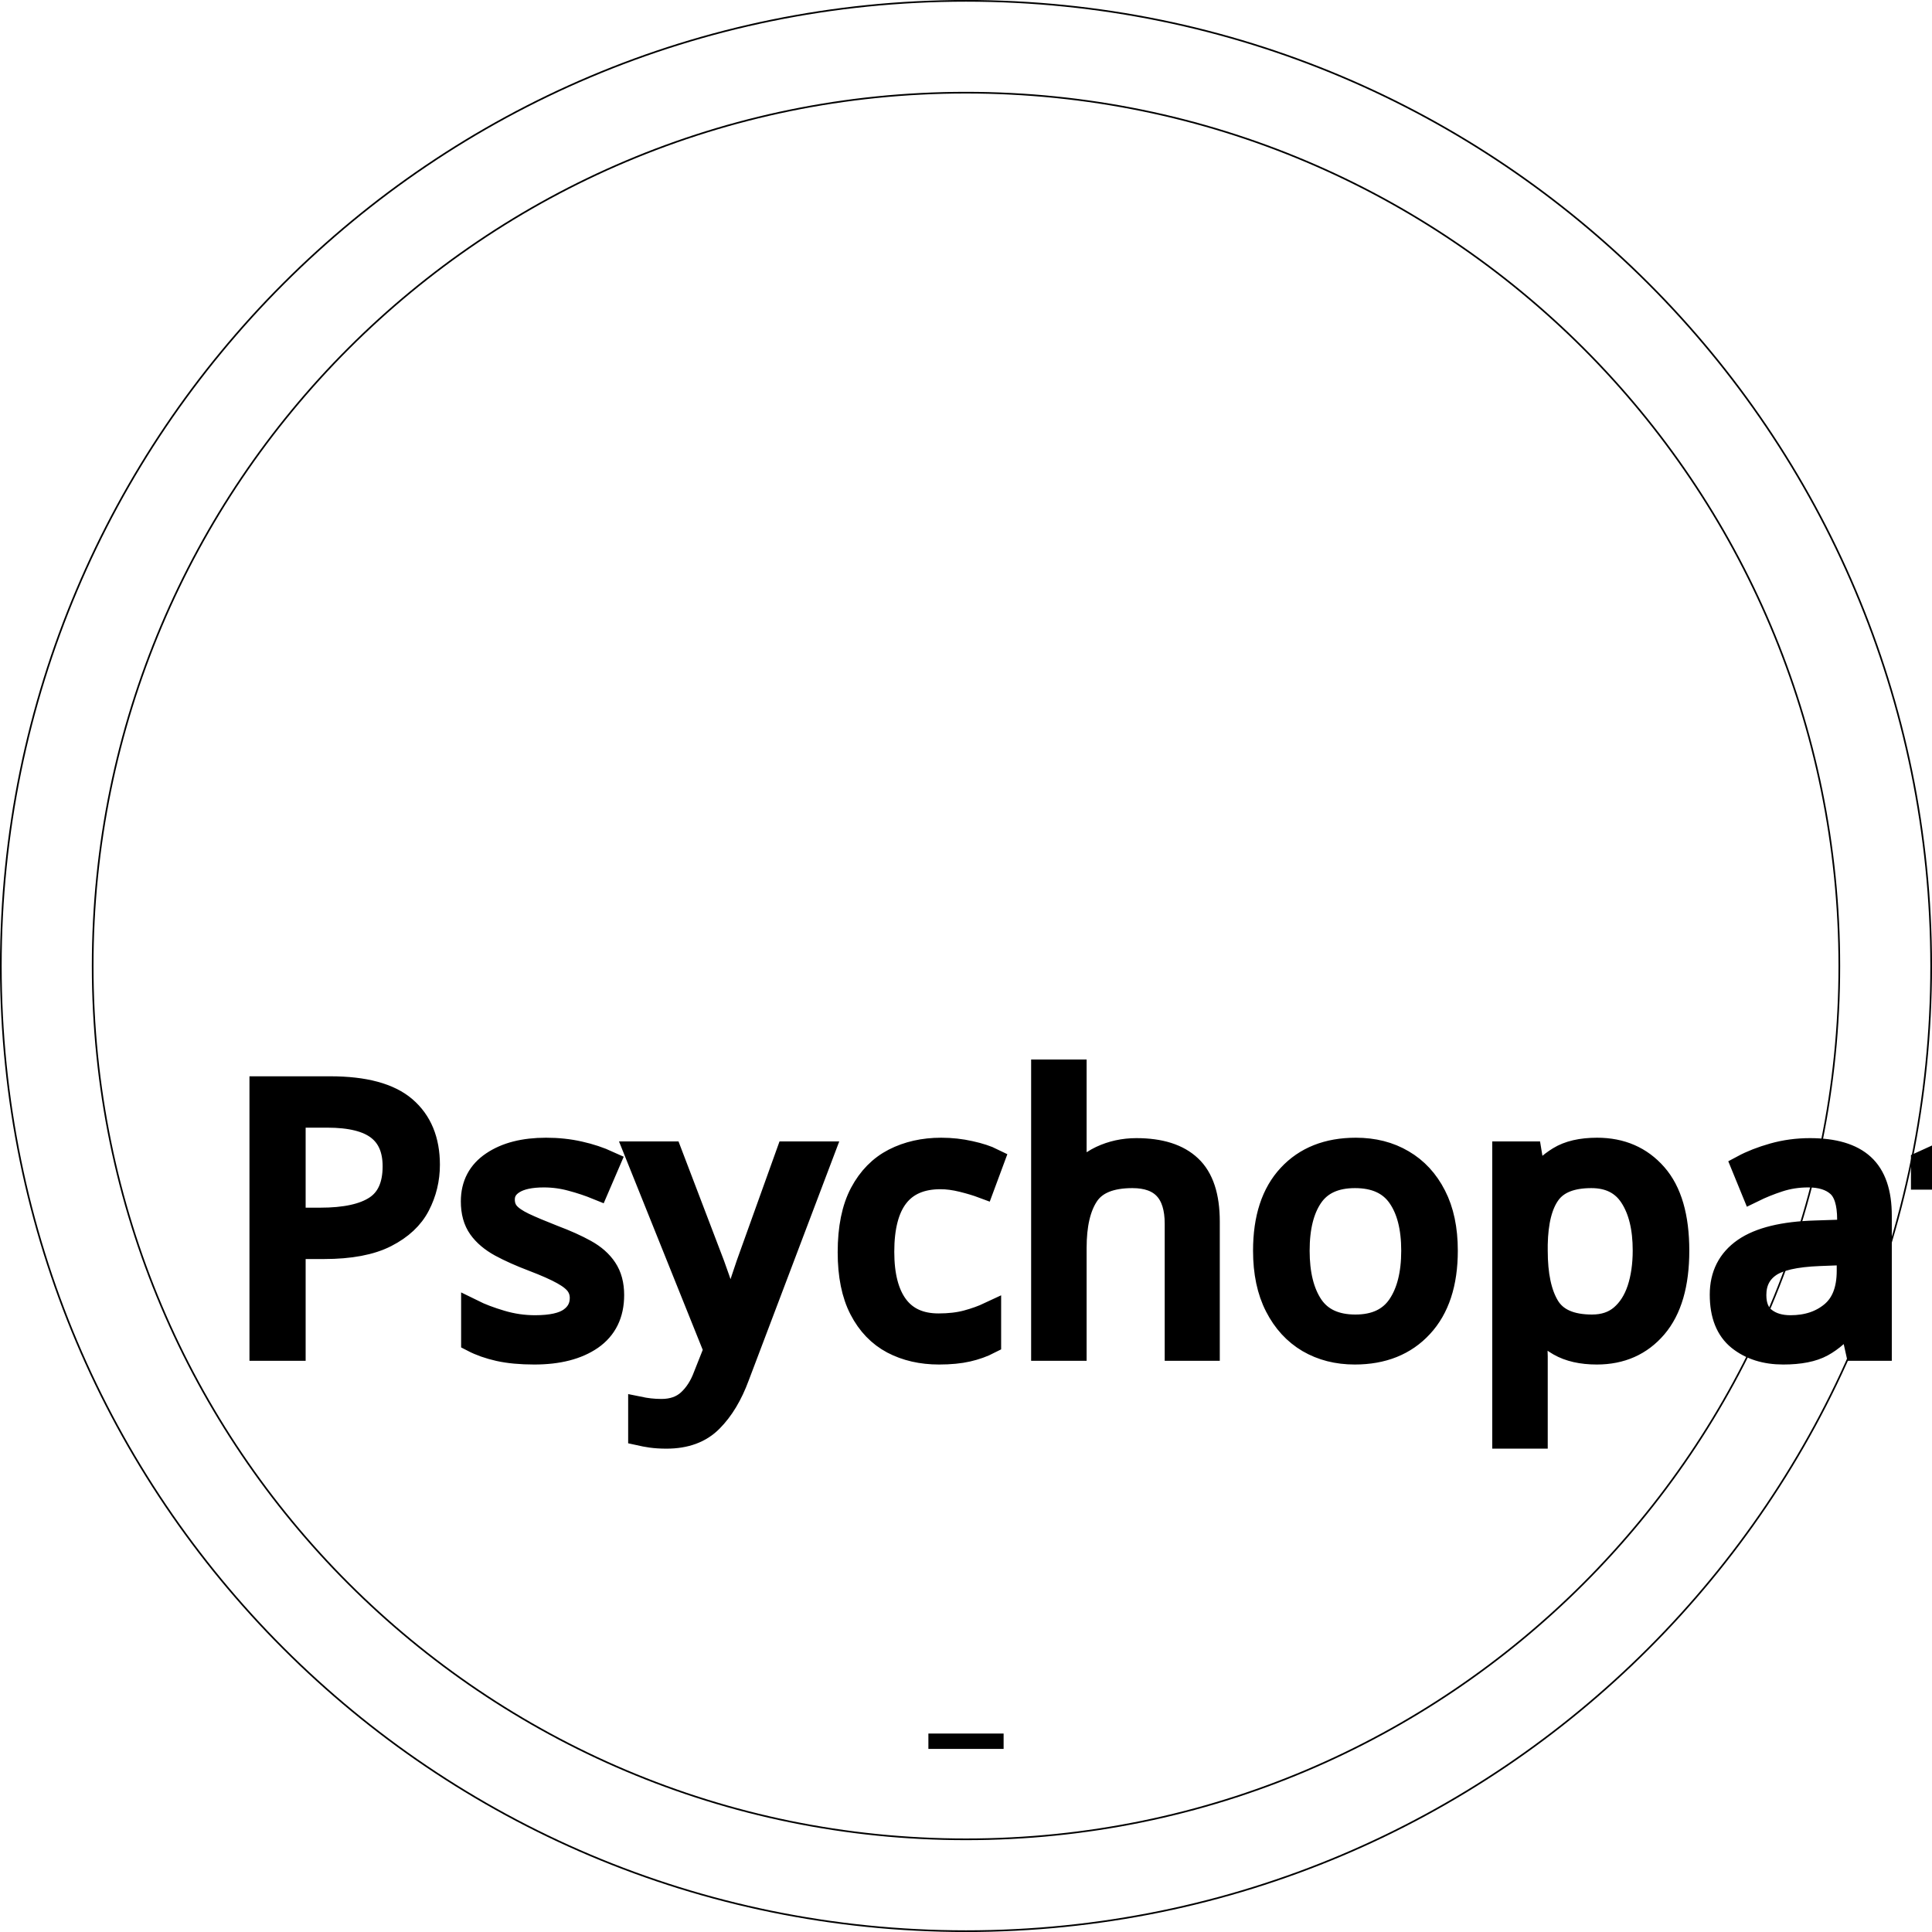
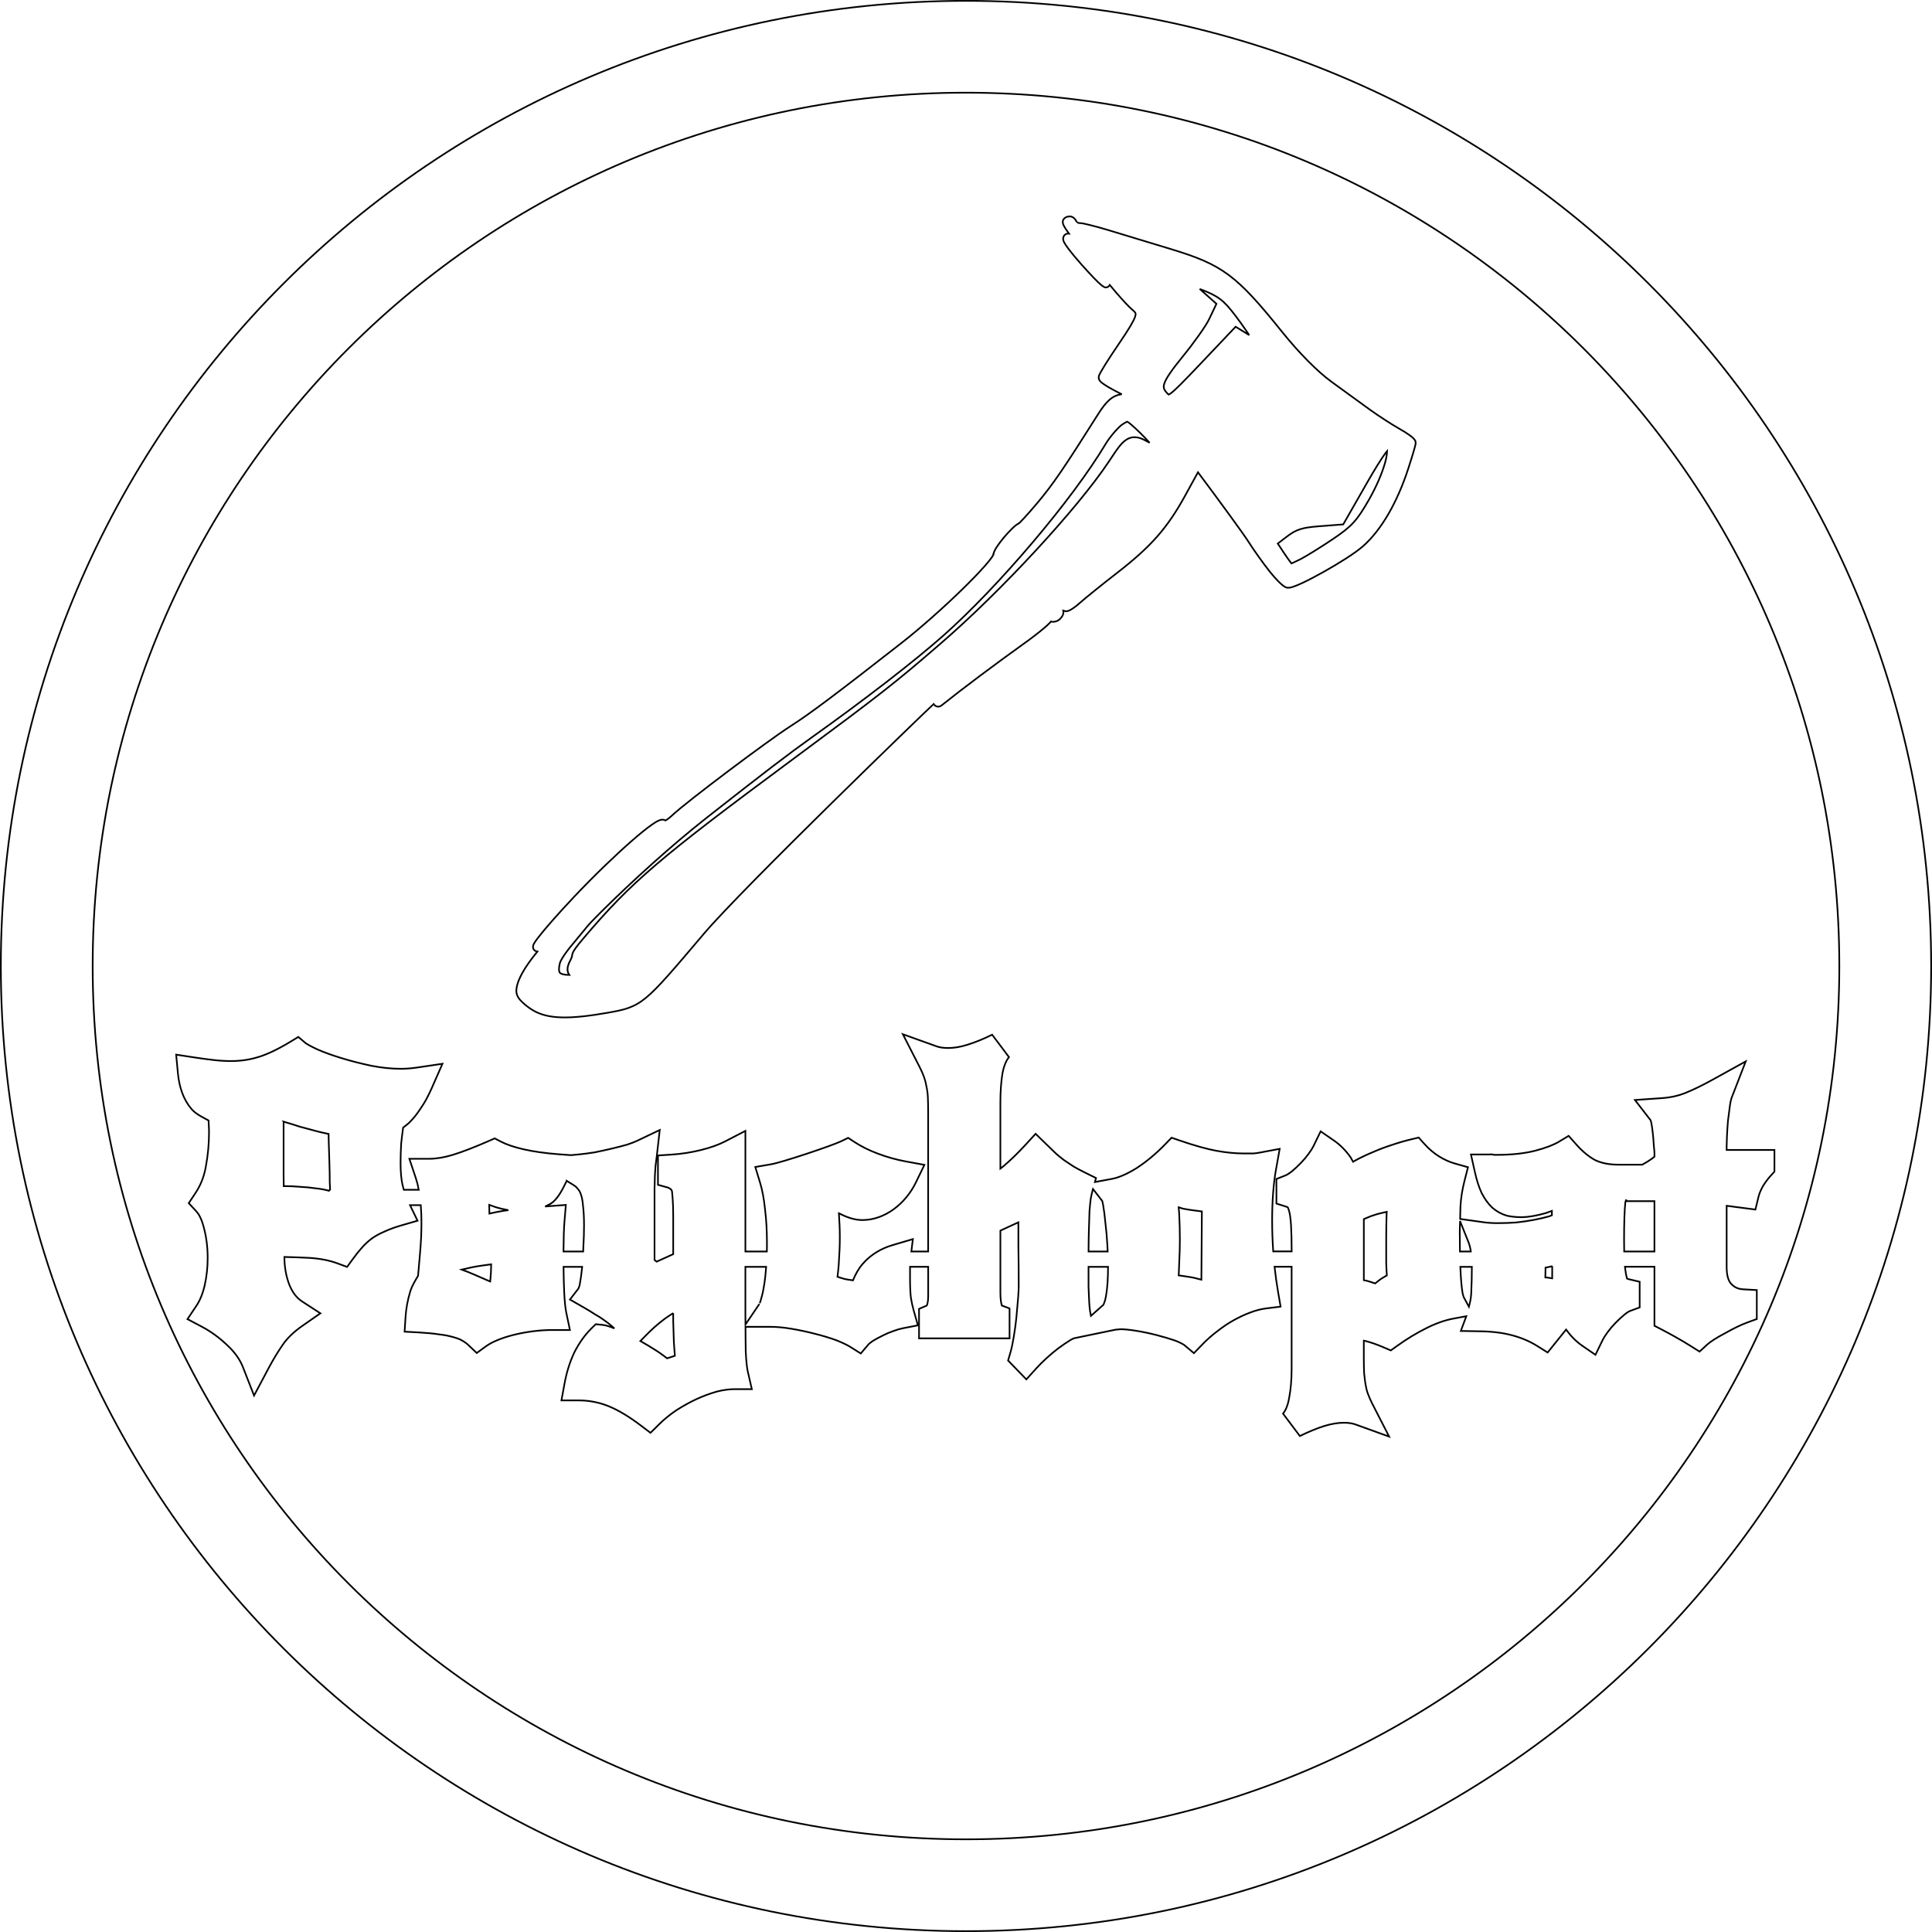
<svg xmlns="http://www.w3.org/2000/svg" version="1.2" viewBox="0 0 219.213 219.213" width="58mm" height="58mm" id="svg1" xml:space="preserve">
  <defs id="defs1">
    <clipPath clipPathUnits="userSpaceOnUse" id="cp1">
      <path d="m 275.5,535.5 c -143.78,0 -260,-116.22 -260,-260 0,-143.78 116.22,-260 260,-260 143.78,0 260,116.22 260,260 0,143.78 -116.22,260 -260,260 z" id="path1" />
    </clipPath>
  </defs>
  <style id="style1">
		tspan { white-space:pre } 
		.s0 { fill: none;stroke: #ff0000;stroke-miterlimit:100 } 
	</style>
  <g id="layer2">
    <g id="layer4" style="display:inline">
      <path id="path2" style="fill:none;stroke:#000000;stroke-width:0.189" d="M 219.118,109.606 A 109.512,109.512 0 0 1 109.606,219.118 109.512,109.512 0 0 1 0.095,109.606 109.512,109.512 0 0 1 109.606,0.095 109.512,109.512 0 0 1 219.118,109.606 Z" />
      <path id="circle2" style="fill:none;stroke:#000000;stroke-width:0.189" d="M 208.697,109.606 A 99.091,99.091 0 0 1 109.606,208.697 99.091,99.091 0 0 1 10.515,109.606 99.091,99.091 0 0 1 109.606,10.515 99.091,99.091 0 0 1 208.697,109.606 Z" />
    </g>
-     <text xml:space="preserve" style="display:inline;font-size:41.522px;font-family:'Didact Gothic';-inkscape-font-specification:'Didact Gothic';text-align:start;letter-spacing:0.769px;writing-mode:lr-tb;direction:ltr;text-anchor:start;fill:#de0000;fill-opacity:0.092;stroke:#000000;stroke-width:2.64;stroke-dasharray:none;stroke-opacity:1" x="25.593" y="153.083" id="text2-9">
-       <tspan id="tspan2-1" x="25.593" y="153.083" style="font-style:normal;font-variant:normal;font-weight:normal;font-stretch:normal;font-family:'New Rocker';-inkscape-font-specification:'New Rocker';letter-spacing:0.769px;fill:#000000;fill-opacity:1;stroke:#000000;stroke-width:2.64;stroke-dasharray:none;stroke-opacity:1">Psychopat</tspan>
-     </text>
-     <path id="path5" style="display:inline;stroke-width:3.717" d="m 105.339,196.695 h 8.535 v 1.744 h -8.535 z" />
+     <g id="text2-9" style="opacity:1" transform="scale(0.9839003,1.016363)" />
+     <path id="path3" style="font-size:39.099px;font-family:'New Rocker';-inkscape-font-specification:'New Rocker';letter-spacing:0.724px;baseline-shift:baseline;white-space:pre;display:inline;overflow:visible;opacity:1;fill:none;stroke:#000000;stroke-width:0.189;stroke-dasharray:none;stroke-opacity:1;enable-background:accumulate;stop-color:#000000;stop-opacity:1" d="m 104.118,115.46 1.933,3.657 c 0.206,0.389 0.373,0.757 0.502,1.101 0.121,0.323 0.211,0.656 0.272,1.003 l 0.008,0.044 0.01,0.044 c 0.079,0.334 0.135,0.72 0.157,1.157 0.024,0.488 0.036,1.048 0.036,1.678 v 15.569 h -1.937 l 0.173,-1.38 -2.356,0.673 c -1.342,0.383 -2.529,1.085 -3.422,2.081 l -0.002,0.002 c -0.487,0.545 -0.844,1.176 -1.126,1.845 -0.333,-0.056 -0.604,-0.07 -0.979,-0.156 -0.344,-0.081 -0.525,-0.162 -0.808,-0.244 0.05,-0.494 0.123,-0.945 0.151,-1.487 0.079,-1.064 0.119,-2.044 0.119,-2.944 0,-0.893 -0.044,-1.773 -0.105,-2.648 0.911,0.438 1.787,0.749 2.706,0.749 1.267,0 2.506,-0.436 3.587,-1.19 l 0.004,-0.004 0.004,-0.002 c 1.099,-0.776 1.979,-1.81 2.587,-3.025 l 0.971,-1.941 -2.138,-0.38 c -1.079,-0.192 -2.148,-0.479 -3.21,-0.865 -1.055,-0.384 -1.95,-0.819 -2.692,-1.291 l -0.752,-0.478 -0.81,0.379 c -1.056,0.496 -6.822,2.361 -8.059,2.567 l -1.84,0.306 0.558,1.779 c 0.244,0.777 0.44,1.757 0.562,2.927 l 0.002,0.019 0.002,0.019 c 0.147,1.148 0.22,2.396 0.22,3.743 0,0.319 -0.003,0.634 -0.01,0.945 h -2.477 v -13.461 l -2.344,1.174 c -0.744,0.372 -1.682,0.702 -2.811,0.967 h -0.004 l -0.004,0.002 c -1.107,0.265 -2.24,0.433 -3.4,0.505 l -1.519,0.094 v 3.276 l 1.203,0.323 c 0.515,0.295 0.38,0.243 0.478,1.048 l 0.002,0.036 0.004,0.036 c 0.045,0.498 0.071,1.188 0.071,2.043 v 4.257 l -1.908,0.836 -0.246,-0.188 v -6.311 -1.743 -0.017 c 0.022,-0.449 0.036,-0.871 0.038,-1.268 0.025,-0.395 0.047,-0.761 0.071,-1.107 0.052,-0.365 0.104,-0.757 0.155,-1.188 l 0.337,-2.875 -2.626,1.213 c -0.235,0.108 -0.639,0.262 -1.153,0.427 -0.541,0.147 -1.132,0.293 -1.779,0.442 -0.651,0.15 -1.301,0.288 -1.951,0.413 -0.636,0.097 -1.211,0.172 -1.709,0.219 l -1.016,0.094 -1.392,-0.098 c -3.14,-0.226 -5.423,-0.766 -6.733,-1.432 l -0.673,-0.342 -0.695,0.294 c -1.684,0.714 -3.072,1.23 -4.127,1.541 -1.025,0.303 -1.942,0.442 -2.747,0.442 h -2.273 l 0.742,2.15 c 0.14,0.407 0.255,0.843 0.343,1.311 H 46.568 c -0.058,-0.184 -0.106,-0.36 -0.145,-0.527 -0.144,-0.619 -0.23,-1.442 -0.23,-2.446 0,-0.709 0.025,-1.449 0.073,-2.214 0.056,-0.574 0.141,-1.163 0.224,-1.753 0.266,-0.209 0.548,-0.394 0.79,-0.636 0.429,-0.429 0.806,-0.884 1.13,-1.366 0.315,-0.433 0.598,-0.873 0.838,-1.322 0.22,-0.412 0.402,-0.778 0.552,-1.109 l 1.225,-2.694 -2.928,0.419 c -0.333,0.048 -0.652,0.081 -0.953,0.104 -0.294,0.023 -0.605,0.036 -0.931,0.036 -1.033,0 -2.141,-0.107 -3.329,-0.325 -1.228,-0.251 -2.391,-0.538 -3.484,-0.861 -1.095,-0.323 -2.036,-0.653 -2.821,-0.986 l -0.002,-0.004 c -0.777,-0.34 -1.293,-0.657 -1.302,-0.665 l -0.873,-0.715 -0.973,0.571 c -1.432,0.839 -2.667,1.394 -3.657,1.68 h -0.004 l -0.004,0.002 c -0.996,0.294 -2.025,0.44 -3.101,0.44 -0.615,0 -1.26,-0.033 -1.937,-0.106 -0.704,-0.075 -1.491,-0.178 -2.36,-0.306 l -2.053,-0.304 0.202,2.066 c 0.153,1.562 0.635,2.956 1.576,4.011 0.532,0.596 1.274,0.896 1.963,1.274 0.002,0.089 0.01,0.177 0.01,0.265 v 0.06 l 0.006,0.056 c 0.023,0.327 0.034,0.652 0.034,0.978 0,1.251 -0.122,2.506 -0.363,3.763 l -0.002,0.011 -0.002,0.011 c -0.196,1.111 -0.597,2.089 -1.223,2.996 l -0.748,1.086 0.909,0.955 c 0.272,0.285 0.608,0.883 0.852,1.856 l 0.004,0.015 0.004,0.017 c 0.271,0.993 0.413,2.086 0.413,3.288 0,1.049 -0.116,2.067 -0.347,3.063 v 0.002 h -0.002 c -0.224,0.938 -0.544,1.673 -0.929,2.231 l -1.048,1.522 1.646,0.842 c 1.037,0.53 2.007,1.21 2.922,2.054 l 0.008,0.008 0.008,0.006 c 0.894,0.805 1.473,1.62 1.81,2.454 l 1.282,3.169 1.644,-3 c 0.571,-1.043 1.149,-1.963 1.727,-2.758 0.488,-0.67 1.213,-1.358 2.213,-2.033 l 2.064,-1.391 -2.108,-1.326 c -0.599,-0.377 -1.081,-0.942 -1.473,-1.864 -0.376,-0.946 -0.561,-1.97 -0.57,-3.1 0.958,0.028 1.955,0.05 2.807,0.098 h 0.002 c 1.281,0.071 2.379,0.283 3.299,0.611 l 1.126,0.402 0.717,-0.955 c 0.359,-0.479 0.712,-0.901 1.056,-1.268 l 0.002,-0.004 c 0.343,-0.364 0.703,-0.676 1.076,-0.947 0.39,-0.266 0.845,-0.517 1.376,-0.738 l 0.028,-0.01 0.026,-0.011 c 0.53,-0.243 1.183,-0.479 1.953,-0.696 l 1.888,-0.53 -0.867,-1.737 h 1.239 c 0.052,0.594 0.079,1.261 0.079,1.997 0,0.467 -0.012,1.004 -0.038,1.612 -0.024,0.55 -0.088,1.392 -0.191,2.498 l -0.163,1.778 c -0.324,0.546 -0.673,1.067 -0.895,1.733 l -0.004,0.013 -0.004,0.013 c -0.296,0.947 -0.479,1.899 -0.54,2.844 l -0.107,1.635 1.638,0.086 c 0.927,0.05 1.716,0.125 2.352,0.219 l 0.028,0.006 0.03,0.002 c 0.63,0.07 1.15,0.176 1.55,0.296 l 0.038,0.01 0.038,0.01 c 0.41,0.103 0.715,0.226 0.917,0.342 l 0.02,0.011 0.022,0.011 c 0.277,0.148 0.514,0.316 0.723,0.507 l 0.963,0.884 1.068,-0.755 c 0.311,-0.219 0.747,-0.454 1.308,-0.678 0.572,-0.229 1.204,-0.428 1.892,-0.594 0.692,-0.167 1.427,-0.3 2.205,-0.398 0.77,-0.096 1.523,-0.144 2.261,-0.144 h 2.011 l -0.427,-1.964 c -0.094,-0.433 -0.188,-1.251 -0.238,-2.348 v -0.002 c -0.037,-0.827 -0.061,-1.741 -0.071,-2.738 h 2.148 c -0.003,0.035 -0.006,0.069 -0.01,0.104 -0.074,0.694 -0.161,1.291 -0.254,1.779 l -0.006,0.031 -0.004,0.031 c -0.038,0.25 -0.154,0.46 -0.165,0.49 l -0.971,1.216 1.675,0.93 c 0.445,0.247 0.834,0.479 1.163,0.69 l 0.056,0.036 0.06,0.031 c 0.328,0.175 0.644,0.372 0.953,0.592 l 0.022,0.015 0.022,0.013 c 0.329,0.219 0.666,0.476 1.01,0.774 l 0.044,0.04 0.046,0.033 c 0.022,0.017 0.056,0.05 0.079,0.067 -0.486,-0.182 -0.924,-0.352 -1.423,-0.398 l -0.734,-0.067 -0.534,0.509 c -0.748,0.716 -1.378,1.593 -1.914,2.604 l -0.014,0.025 -0.012,0.025 c -0.511,1.052 -0.881,2.194 -1.114,3.415 l -0.365,1.926 h 1.959 c 1.217,0 2.352,0.21 3.442,0.632 1.099,0.426 2.367,1.149 3.768,2.181 l 1.1,0.807 0.987,-0.945 c 0.568,-0.546 1.225,-1.068 1.977,-1.562 0.772,-0.482 1.552,-0.899 2.34,-1.257 0.804,-0.354 1.588,-0.632 2.35,-0.842 0.749,-0.18 1.411,-0.267 1.981,-0.267 h 2.053 l -0.474,-1.995 c -0.084,-0.352 -0.18,-1.134 -0.23,-2.204 -0.017,-0.733 -0.022,-1.768 -0.028,-2.76 h 2.924 c 0.674,0 1.464,0.068 2.36,0.213 0.92,0.149 1.826,0.338 2.72,0.561 h 0.006 l 0.004,0.002 c 0.909,0.221 1.734,0.464 2.475,0.726 0.739,0.287 1.302,0.556 1.638,0.761 l 1.167,0.713 0.897,-1.026 c 0.027,-0.031 0.196,-0.182 0.461,-0.356 0.335,-0.2 0.695,-0.392 1.084,-0.575 l 0.018,-0.01 0.016,-0.01 c 0.405,-0.202 0.805,-0.367 1.197,-0.498 l 0.022,-0.008 0.024,-0.01 c 0.427,-0.157 0.801,-0.261 1.108,-0.319 l 1.761,-0.331 -0.504,-1.72 c -0.105,-0.356 -0.208,-0.813 -0.302,-1.347 -0.062,-0.486 -0.101,-1.21 -0.101,-2.145 v -1.326 h 2.094 v 3.28 c 0,0.575 -0.102,0.919 -0.141,0.997 l -0.01,0.019 -0.01,0.019 c -0.003,0.006 -0.006,0.012 -0.008,0.017 l -0.887,0.369 v 3.29 h 10.438 v -3.338 l -0.887,-0.327 v -0.002 c -0.002,-0.005 -0.002,-0.008 -0.004,-0.013 -0.071,-0.191 -0.165,-0.678 -0.165,-1.384 v -6.964 l 2.074,-0.926 v 2.744 l 0.002,0.013 c 0.026,1.476 0.038,2.953 0.038,4.429 0,0.188 -0.023,0.645 -0.073,1.278 -0.051,0.639 -0.115,1.347 -0.193,2.12 l 0.002,-0.006 c -0.074,0.719 -0.176,1.438 -0.3,2.158 v 0.006 l -0.002,0.004 c -0.123,0.736 -0.255,1.33 -0.383,1.756 l -0.278,0.928 2.106,2.104 1.145,-1.226 c 0.325,-0.348 0.706,-0.718 1.143,-1.107 0.429,-0.381 0.884,-0.752 1.364,-1.113 0.507,-0.362 0.998,-0.684 1.471,-0.969 0.135,-0.077 0.251,-0.111 0.381,-0.177 l 4.802,-0.961 c 0.028,-0.006 0.053,-0.008 0.075,-0.008 h 0.133 l 0.133,-0.023 c 0.07,-0.012 0.136,-0.017 0.202,-0.017 0.419,0 1.042,0.055 1.822,0.177 0.785,0.123 1.57,0.283 2.358,0.48 0.787,0.197 1.504,0.403 2.154,0.619 0.606,0.227 0.993,0.462 1.004,0.471 l 1.137,0.928 1.038,-1.038 c 0.484,-0.484 1.03,-0.951 1.646,-1.401 l 0.018,-0.011 0.016,-0.013 c 0.61,-0.469 1.238,-0.876 1.888,-1.224 0.664,-0.356 1.32,-0.648 1.969,-0.88 0.634,-0.227 1.21,-0.363 1.721,-0.425 l 1.701,-0.204 -0.3,-1.687 c -0.161,-0.911 -0.293,-1.833 -0.397,-2.765 h 1.969 v 11.336 c 0,1.272 -0.1,2.37 -0.282,3.28 l -0.004,0.019 -0.004,0.017 c -0.147,0.839 -0.405,1.388 -0.703,1.745 l 1.943,2.502 c 1.034,-0.492 1.976,-0.864 2.819,-1.122 0.837,-0.248 1.59,-0.363 2.269,-0.363 0.564,0 0.998,0.077 1.304,0.184 l 3.903,1.364 -1.935,-3.653 c -0.206,-0.389 -0.373,-0.759 -0.502,-1.103 l -0.006,-0.015 -0.006,-0.017 c -0.108,-0.27 -0.195,-0.587 -0.256,-0.955 l -0.002,-0.008 -0.004,-0.006 c -0.068,-0.386 -0.123,-0.819 -0.171,-1.289 -0.023,-0.451 -0.038,-0.996 -0.038,-1.637 v -2.024 c 0.063,0.015 0.138,0.021 0.2,0.036 l 0.008,0.002 0.006,0.002 c 0.637,0.159 1.331,0.394 2.074,0.705 l 0.822,0.342 0.731,-0.507 c 1.134,-0.789 2.258,-1.447 3.371,-1.979 l 0.006,-0.006 0.008,-0.002 c 1.108,-0.542 2.163,-0.894 3.168,-1.072 l 1.425,-0.254 -0.633,1.647 2.317,0.038 c 1.407,0.024 2.62,0.184 3.637,0.455 h 0.006 l 0.004,0.002 c 1.06,0.276 2.005,0.672 2.855,1.186 l 1.193,0.723 2.128,-2.56 c 0.533,0.713 1.15,1.329 1.858,1.801 l 1.529,1.017 0.822,-1.641 c 0.092,-0.184 0.276,-0.48 0.55,-0.846 0.264,-0.352 0.565,-0.7 0.905,-1.04 0.353,-0.353 0.699,-0.664 1.038,-0.936 l 0.006,-0.004 0.004,-0.004 c 0.316,-0.257 0.565,-0.39 0.695,-0.436 l 1.078,-0.384 v -2.863 l -1.257,-0.288 c -0.109,-0.025 -0.156,-0.049 -0.201,-0.071 -0.002,-0.01 -0.009,-0.035 -0.016,-0.058 -0.077,-0.262 -0.16,-0.7 -0.228,-1.261 h 3.406 v 6.589 l 0.895,0.45 c 0.393,0.196 0.901,0.462 1.517,0.796 0.602,0.326 1.191,0.664 1.767,1.015 l 1.024,0.623 0.895,-0.796 c 0.129,-0.114 0.392,-0.31 0.76,-0.54 0.371,-0.232 0.769,-0.454 1.195,-0.667 l 0.032,-0.017 0.032,-0.017 c 0.438,-0.243 0.89,-0.476 1.354,-0.696 0.452,-0.214 0.869,-0.386 1.251,-0.521 l 1.082,-0.382 v -3.232 l -1.534,-0.083 c -0.634,-0.033 -1.016,-0.211 -1.423,-0.613 -0.275,-0.29 -0.52,-0.825 -0.52,-1.912 v -6.801 l 3.317,0.419 0.349,-1.395 c 0.087,-0.348 0.246,-0.74 0.488,-1.168 0.28,-0.449 0.585,-0.85 0.917,-1.203 l 0.441,-0.469 v -2.419 h -5.513 v -0.452 c 0,-0.175 0.012,-0.559 0.038,-1.095 v -0.002 -0.002 c 0.025,-0.549 0.063,-1.112 0.113,-1.689 v -0.002 -0.002 c 0.074,-0.593 0.148,-1.154 0.222,-1.672 0.069,-0.483 0.164,-0.811 0.175,-0.838 l 1.652,-4.13 -3.923,2.097 c -1.075,0.575 -2.076,1.045 -2.997,1.409 -0.822,0.324 -1.733,0.526 -2.757,0.594 l -3.097,0.208 1.779,2.225 c 0.018,0.037 0.076,0.15 0.105,0.306 l 0.002,0.01 0.002,0.011 c 0.066,0.33 0.125,0.723 0.173,1.178 l 0.002,0.008 v 0.004 c 0.049,0.44 0.085,0.879 0.109,1.318 l 0.004,0.05 0.006,0.048 c 0.049,0.414 0.068,0.716 0.068,0.79 v 0.382 c -0.462,0.364 -0.938,0.641 -1.415,0.89 h -2.731 c -1.139,0 -2.015,-0.194 -2.684,-0.505 -0.699,-0.364 -1.432,-0.927 -2.182,-1.745 l -0.885,-0.967 -1.131,0.661 c -0.547,0.32 -1.477,0.685 -2.739,1.001 -1.185,0.296 -2.675,0.459 -4.455,0.459 h -0.274 c -0.31,-0.096 -0.444,-0.04 -0.625,-0.04 h -2.043 l 0.463,1.991 c 0.2,0.858 0.434,1.596 0.74,2.243 l 0.014,0.029 0.016,0.031 c 0.325,0.618 0.711,1.165 1.201,1.614 l 0.026,0.025 0.03,0.025 c 0.469,0.391 1.019,0.69 1.61,0.859 l 0.061,0.019 0.066,0.013 c 0.506,0.101 1.032,0.148 1.57,0.148 0.851,0 1.757,-0.164 2.807,-0.448 0.253,-0.069 0.484,-0.18 0.733,-0.258 v 0.49 c -0.125,0.044 -0.184,0.083 -0.328,0.127 -0.514,0.139 -1.095,0.269 -1.749,0.39 -0.648,0.12 -1.34,0.22 -2.072,0.294 -0.71,0.048 -1.408,0.071 -2.09,0.071 -0.615,0 -1.167,-0.035 -1.656,-0.102 l -2.686,-0.365 c 0.013,-0.473 0.013,-0.954 0.038,-1.42 v -0.002 c 0.046,-0.866 0.194,-1.802 0.457,-2.804 l 0.407,-1.549 -1.544,-0.423 c -0.601,-0.166 -1.204,-0.429 -1.818,-0.801 -0.592,-0.359 -1.151,-0.821 -1.683,-1.397 l -0.639,-0.692 -0.915,0.213 c -0.726,0.168 -1.463,0.375 -2.207,0.623 -0.001,5e-4 -0.005,0.002 -0.006,0.002 -0.001,2.5e-4 -0.005,0.002 -0.006,0.002 h -0.002 c -0.72,0.223 -1.437,0.487 -2.152,0.79 -0.689,0.277 -1.357,0.583 -1.997,0.917 -0.103,0.054 -0.18,0.109 -0.28,0.163 -0.119,-0.181 -0.192,-0.373 -0.324,-0.552 -0.539,-0.73 -1.169,-1.351 -1.89,-1.831 l -1.527,-1.018 -0.824,1.641 c -0.092,0.184 -0.276,0.482 -0.55,0.847 -0.264,0.352 -0.565,0.7 -0.905,1.04 -0.342,0.342 -0.695,0.658 -1.056,0.953 -0.324,0.24 -0.587,0.387 -0.725,0.44 l -1.04,0.398 v 2.742 l 1.143,0.352 c 0.103,0.032 0.143,0.059 0.153,0.067 l 0.026,0.027 c 0.005,0.011 0.055,0.088 0.099,0.256 l 0.014,0.048 0.018,0.052 c 0.077,0.23 0.185,0.806 0.232,1.614 v 0.002 c 0.044,0.724 0.069,1.704 0.073,2.921 h -2.126 c -0.083,-1.135 -0.125,-2.285 -0.125,-3.449 0,-2.22 0.154,-4.12 0.443,-5.686 l 0.427,-2.312 -2.311,0.421 c -0.217,0.04 -0.454,0.07 -0.701,0.092 h -1.199 c -0.906,0 -1.924,-0.095 -3.047,-0.29 -1.075,-0.187 -2.51,-0.568 -4.26,-1.151 l -0.951,-0.317 -0.709,0.709 c -1.093,1.093 -2.206,1.986 -3.337,2.694 -1.129,0.681 -2.096,1.064 -2.841,1.197 l -1.955,0.35 0.129,-0.45 -1.239,-0.59 c -0.514,-0.245 -0.957,-0.475 -1.33,-0.684 -0.373,-0.233 -0.734,-0.465 -1.084,-0.698 l -0.012,-0.008 c -0.318,-0.227 -0.638,-0.479 -0.963,-0.757 l -0.006,-0.006 c -0.351,-0.326 -0.731,-0.685 -1.155,-1.084 l -1.177,-1.109 -1.112,1.174 c -0.9,0.95 -1.765,1.765 -2.591,2.444 -0.104,0.086 -0.251,0.175 -0.359,0.261 v -7.377 c 0,-1.273 0.089,-2.373 0.248,-3.294 0.17,-0.838 0.441,-1.404 0.744,-1.768 l -1.941,-2.502 c -1.032,0.491 -1.987,0.864 -2.855,1.122 l -0.006,0.002 -0.006,0.002 c -0.806,0.246 -1.543,0.359 -2.223,0.359 -0.564,0 -0.998,-0.075 -1.304,-0.183 z m -71.409,9.76 c 0.609,0.171 1.219,0.353 1.828,0.548 l 0.038,0.011 0.036,0.01 c 0.688,0.185 1.401,0.371 2.14,0.555 0.358,0.09 0.764,0.165 1.143,0.248 0.004,0.276 0.014,0.488 0.014,0.797 v 0.029 l 0.079,2.371 c 0.026,0.766 0.038,1.478 0.038,2.135 v 0.033 l 0.002,0.031 c 0.013,0.349 0.026,0.549 0.04,0.821 -0.043,0.044 -0.097,0.074 -0.139,0.119 -0.475,-0.123 -0.981,-0.211 -1.534,-0.267 -0.562,-0.083 -1.144,-0.136 -1.747,-0.163 h -0.002 -0.002 l -0.002,-0.002 h -0.002 -0.002 c -0.591,-0.052 -1.163,-0.081 -1.715,-0.081 -0.068,0 -0.133,0.009 -0.2,0.01 -0.005,-0.413 -0.018,-0.834 -0.018,-1.241 v -3.128 -2.464 c 0,-0.122 0.005,-0.249 0.006,-0.371 z m 32.645,6.607 0.79,0.473 c 0.241,0.145 0.383,0.281 0.474,0.404 l 0.048,0.061 0.05,0.056 c 0.073,0.08 0.186,0.25 0.288,0.557 l 0.006,0.013 0.004,0.013 c 0.092,0.261 0.18,0.678 0.224,1.23 l 0.004,0.033 0.004,0.033 c 0.068,0.565 0.105,1.273 0.105,2.112 0,0.746 -0.025,1.535 -0.075,2.366 v 0.025 l -0.004,0.025 c -0.005,0.164 -0.011,0.326 -0.018,0.486 h -2.271 c 0.008,-1.456 0.046,-2.573 0.109,-3.309 l 0.163,-1.889 -1.89,0.133 c -0.19,0.013 -0.318,0.029 -0.5,0.042 0.308,-0.155 0.634,-0.275 0.901,-0.496 l 0.016,-0.015 0.016,-0.013 c 0.67,-0.582 1.109,-1.456 1.556,-2.339 z m 60.688,0.909 1.07,1.337 c 0.026,0.093 0.065,0.254 0.107,0.488 0.093,0.512 0.179,1.163 0.254,1.939 l 0.004,0.025 0.002,0.025 c 0.099,0.765 0.174,1.589 0.224,2.467 v 0.002 c 0.014,0.237 0.025,0.468 0.036,0.694 h -2.207 c 0.006,-0.873 0.017,-1.63 0.036,-2.268 0.025,-0.89 0.048,-1.633 0.073,-2.243 0.048,-0.576 0.098,-1.035 0.143,-1.376 0.068,-0.356 0.143,-0.689 0.228,-0.988 z M 37.905,132.938 c -0.004,0.006 -0.009,0.015 -0.014,0.021 -0.008,0.009 -0.019,0.016 -0.028,0.023 z m 149.638,0.963 v 0.194 h 3.248 v 5.619 h -3.49 c -0.008,-0.404 -0.012,-0.85 -0.012,-1.337 0,-1.858 0.051,-3.251 0.143,-4.135 0.022,-0.165 0.081,-0.198 0.111,-0.34 z m -131.125,0.607 c 0.248,0.085 0.496,0.175 0.744,0.254 l 0.012,0.004 0.012,0.004 c 0.484,0.145 0.96,0.243 1.435,0.331 -0.188,0.026 -0.412,0.045 -0.592,0.073 h -0.004 l -0.006,0.002 c -0.565,0.09 -1.078,0.196 -1.58,0.307 -0.008,-0.286 -0.022,-0.573 -0.022,-0.859 z m 79.505,0.263 c 0.165,0.041 0.254,0.103 0.429,0.142 l 0.018,0.006 0.018,0.004 c 0.723,0.148 1.473,0.22 2.213,0.319 l -0.056,7.621 c -0.371,-0.08 -0.704,-0.193 -1.092,-0.259 -0.551,-0.094 -1.015,-0.149 -1.523,-0.223 0.018,-0.432 0.041,-0.859 0.054,-1.297 l 0.002,-0.042 c 0.052,-0.968 0.077,-1.845 0.077,-2.625 0,-0.993 -0.026,-1.974 -0.079,-2.942 v -0.002 c -0.012,-0.221 -0.046,-0.475 -0.061,-0.701 z m 24,0.517 c -0.007,0.103 -0.013,0.185 -0.02,0.29 l -0.002,0.025 v 0.025 c -0.027,0.851 -0.042,1.703 -0.042,2.554 v 2.838 l 0.002,0.021 c 0.015,0.552 0.046,0.914 0.07,1.351 -0.222,0.131 -0.429,0.217 -0.663,0.373 l -0.002,0.002 -0.002,0.002 h -0.002 c -0.263,0.171 -0.446,0.341 -0.673,0.509 -0.323,-0.099 -0.62,-0.207 -0.975,-0.296 -0.124,-0.031 -0.216,-0.031 -0.335,-0.058 v -6.822 c 0.044,-0.018 0.052,-0.028 0.099,-0.046 l 0.036,-0.013 0.034,-0.015 c 0.393,-0.175 0.83,-0.333 1.312,-0.471 0.377,-0.108 0.77,-0.188 1.163,-0.269 z m 8.451,1.028 0.975,2.366 c 0.112,0.271 0.207,0.613 0.27,1.032 h -1.259 c -0.012,-0.662 -0.018,-1.394 -0.018,-2.196 0,-0.406 0.023,-0.8 0.032,-1.201 z m -111.732,4.833 c -0.008,0.599 -0.032,1.186 -0.093,1.741 -0.006,0.05 -0.019,0.122 -0.026,0.173 -1.145,-0.48 -2.409,-1.031 -3.254,-1.324 0.431,-0.086 0.81,-0.201 1.259,-0.279 l 0.01,-0.002 0.014,-0.004 c 0.803,-0.152 1.403,-0.208 2.09,-0.306 z m 122.359,0.192 v 1.374 c -0.192,-0.019 -0.431,-0.087 -0.613,-0.094 h -0.002 c -0.06,-0.003 -0.117,-0.009 -0.177,-0.011 l 0.022,-1.097 c 0.211,-0.047 0.383,-0.06 0.609,-0.119 l 0.028,-0.008 0.026,-0.008 c 0.035,-0.01 0.072,-0.026 0.107,-0.036 z m -93.043,0.088 h 2.396 c -0.049,0.669 -0.119,1.293 -0.204,1.872 -0.095,0.614 -0.211,1.142 -0.339,1.57 l -0.012,0.035 -0.008,0.036 c -0.103,0.41 -0.229,0.645 -0.224,0.638 l -1.598,2.281 c -0.002,-0.368 -0.01,-0.599 -0.01,-1.001 z m 39.571,0 h 2.253 c -0.002,1.399 -0.094,2.513 -0.244,3.286 l -0.004,0.017 -0.002,0.017 c -0.099,0.575 -0.276,0.862 -0.282,0.903 v 0.002 0.002 h 0.002 v 0.002 l -1.445,1.243 c -0.034,-0.177 -0.069,-0.354 -0.103,-0.544 v -0.006 c -0.037,-0.226 -0.073,-0.563 -0.097,-0.99 -0.024,-0.438 -0.052,-1.016 -0.077,-1.706 v -0.015 z m 42.88,0 h 1.328 c -0.001,0.988 -0.026,1.977 -0.075,2.965 -0.034,0.654 -0.154,1.066 -0.266,1.489 l -0.59,-1.061 c -0.011,-0.02 -0.083,-0.187 -0.139,-0.461 -0.061,-0.331 -0.122,-0.812 -0.171,-1.422 -0.035,-0.433 -0.064,-0.937 -0.087,-1.51 z m -90.774,5.165 v 0.874 0.023 c 0.026,0.943 0.051,1.733 0.077,2.369 l 0.002,0.031 0.002,0.031 c 0.048,0.603 0.086,1.065 0.111,1.435 l -0.893,0.284 c -0.409,-0.292 -0.791,-0.583 -1.272,-0.876 l -0.01,-0.006 c -0.59,-0.371 -1.195,-0.713 -1.802,-1.049 l 0.455,-0.454 c 0.393,-0.393 0.768,-0.745 1.126,-1.055 l 0.004,-0.004 0.002,-0.002 c 0.377,-0.33 0.781,-0.65 1.211,-0.961 0.29,-0.21 0.645,-0.426 0.989,-0.642 z" transform="scale(0.9839003,1.016363)" />
+     <g id="path4" style="opacity:1;fill:none;stroke:#000000;stroke-opacity:1;stroke-width:0.488;stroke-dasharray:none" transform="matrix(0.3871265,0,0,0.3871265,195.1427,3.10531)">
+       <path id="path5" style="baseline-shift:baseline;display:inline;overflow:visible;fill:none;stroke:#000000;stroke-width:0.488;stroke-dasharray:none;stroke-opacity:1;enable-background:accumulate;stop-color:#000000;stop-opacity:1" d="m -190.732,55.408 c -0.102,0.006 -0.204,0.02 -0.305,0.039 -0.403,0.077 -0.784,0.258 -1.057,0.512 -0.643,0.598 -0.499,1.204 -0.449,1.457 0.05,0.253 0.117,0.399 0.186,0.551 0.138,0.303 0.308,0.593 0.527,0.943 0.255,0.406 0.7,1.013 1.076,1.547 -0.345,-0.033 -0.873,-0.022 -1.281,0.387 -0.409,0.409 -0.458,0.9 -0.447,1.166 0.01,0.266 0.061,0.421 0.109,0.561 0.096,0.279 0.21,0.484 0.346,0.717 0.272,0.467 0.645,1.004 1.121,1.639 0.952,1.27 2.302,2.901 3.855,4.633 2.927,3.263 4.804,5.236 5.91,6.096 0.138,0.107 0.266,0.202 0.451,0.303 0.185,0.101 0.39,0.428 1.271,0.146 0.268,-0.086 0.405,-0.378 0.596,-0.623 0.591,0.696 1.247,1.522 1.801,2.158 2.116,2.432 3.815,4.295 4.947,5.234 0.518,0.43 0.723,0.711 0.789,0.891 0.067,0.18 0.105,0.409 -0.109,1.061 -0.428,1.303 -1.972,3.844 -4.91,8.158 -1.522,2.235 -2.905,4.349 -3.916,5.971 -0.506,0.811 -0.918,1.498 -1.217,2.031 -0.149,0.267 -0.269,0.492 -0.367,0.701 -0.049,0.105 -0.093,0.203 -0.137,0.324 -0.043,0.121 -0.113,0.215 -0.113,0.605 0,0.511 0.175,0.739 0.283,0.9 0.108,0.161 0.202,0.26 0.295,0.352 0.185,0.183 0.369,0.326 0.588,0.486 0.437,0.321 1,0.681 1.686,1.09 1.018,0.607 2.478,1.361 3.904,2.098 -10e-4,1.2e-4 -0.005,-4e-5 -0.006,0 -0.012,-4.7e-4 -0.027,-0.005 -0.039,-0.006 -0.001,3e-5 -0.003,-1.3e-4 -0.004,0 -1.301,0.15 -2.551,0.719 -3.65,1.707 -1.1,0.988 -2.115,2.356 -3.328,4.277 -9.999,15.836 -13.187,20.488 -17.686,25.84 -1.374,1.635 -2.714,3.163 -3.752,4.291 -0.519,0.564 -0.964,1.031 -1.287,1.35 -0.162,0.159 -0.293,0.281 -0.373,0.35 -0.008,0.007 -0.015,0.012 -0.023,0.018 l -0.002,0.002 c -0.028,0.02 -0.057,0.034 -0.066,0.037 v -0.002 h -0.002 v 0.002 c -0.739,0.367 -1.301,0.902 -1.998,1.576 -0.758,0.734 -1.57,1.622 -2.33,2.531 -0.761,0.909 -1.466,1.832 -2.008,2.656 -0.271,0.412 -0.501,0.798 -0.684,1.174 -0.182,0.376 -0.363,0.688 -0.365,1.311 4.2e-4,-0.126 -0.003,-0.191 -0.012,-0.209 l -0.002,-0.002 h -0.002 v -0.002 h -0.002 v 0.002 h -0.002 -0.002 v 0.002 c -0.041,0.036 -0.15,0.434 -0.428,0.836 -0.405,0.586 -1.043,1.386 -1.855,2.32 -1.625,1.868 -3.951,4.287 -6.641,6.918 -5.38,5.261 -12.233,11.392 -18.004,15.904 -19.329,15.114 -26.84,20.743 -32.389,24.293 -3.547,2.269 -11.119,7.785 -18.406,13.273 -7.287,5.488 -14.142,10.82 -16.441,12.977 -0.814,0.764 -1.513,1.256 -1.932,1.484 -0.291,-0.16 -0.586,-0.234 -0.811,-0.24 -0.498,-0.013 -0.798,0.112 -1.111,0.242 -0.627,0.261 -1.264,0.66 -2.049,1.207 -1.569,1.093 -3.637,2.776 -6.053,4.891 -4.831,4.23 -11.01,10.172 -16.811,16.318 -4.874,5.165 -8.703,9.565 -10.574,12.012 -0.468,0.612 -0.811,1.088 -1.057,1.512 -0.123,0.212 -0.235,0.362 -0.324,0.771 -0.044,0.204 -0.145,0.55 0.146,1.086 0.229,0.42 0.721,0.531 1.104,0.611 -1.875,2.283 -3.484,4.51 -4.537,6.475 -0.645,1.203 -1.12,2.314 -1.393,3.346 -0.272,1.032 -0.387,2.013 -0.012,2.99 0.362,0.944 0.984,1.548 1.77,2.277 0.785,0.729 1.738,1.459 2.734,2.066 4.461,2.72 10.834,2.768 22.139,0.775 4.701,-0.828 7.56,-1.423 11.174,-4.426 3.614,-3.003 8.039,-8.247 16.848,-18.641 11.549,-13.628 66.288,-66.452 67.428,-67.428 0.074,0.11 0.238,0.353 0.238,0.354 7e-4,7.2e-4 0.281,0.234 0.424,0.301 0.286,0.134 0.517,0.143 0.676,0.137 0.634,-0.024 0.623,-0.158 0.723,-0.215 0.1,-0.057 0.168,-0.103 0.24,-0.154 0.145,-0.102 0.296,-0.22 0.486,-0.373 5.065,-4.082 15.701,-12.06 23.707,-17.777 2.285,-1.632 4.337,-3.219 5.832,-4.49 0.748,-0.636 1.354,-1.186 1.807,-1.66 0.101,-0.106 0.174,-0.21 0.262,-0.311 0.148,0.035 0.3,0.129 0.436,0.129 1.339,0 2.208,-0.65 2.848,-1.686 0.267,-0.433 0.408,-1.002 0.297,-1.625 0.346,0.099 0.728,0.263 0.955,0.223 0.713,-0.127 1.21,-0.429 1.854,-0.852 0.644,-0.423 1.364,-0.989 2.146,-1.699 1.224,-1.112 6.262,-5.183 10.943,-8.816 9.823,-7.624 14.589,-13.036 19.791,-22.5 l 3.785,-6.885 c 6.619,8.856 13.341,18.077 14.672,20.174 1.616,2.546 4.408,6.472 6.311,8.873 0.96,1.211 1.938,2.308 2.779,3.135 0.421,0.413 0.802,0.758 1.168,1.035 0.183,0.138 0.359,0.261 0.57,0.373 0.211,0.112 0.435,0.256 0.939,0.256 0.713,0 1.211,-0.194 1.902,-0.447 0.692,-0.253 1.495,-0.6 2.396,-1.023 1.803,-0.846 3.987,-1.995 6.229,-3.258 4.483,-2.526 9.115,-5.43 11.412,-7.457 5.388,-4.755 10.033,-12.849 13.254,-22.729 0.579,-1.775 1.104,-3.462 1.488,-4.76 0.192,-0.649 0.348,-1.199 0.461,-1.627 0.056,-0.214 0.102,-0.396 0.137,-0.557 0.035,-0.161 0.076,-0.209 0.076,-0.57 -10e-7,-0.673 -0.24,-0.867 -0.377,-1.049 -0.137,-0.182 -0.267,-0.312 -0.41,-0.445 -0.286,-0.267 -0.627,-0.532 -1.033,-0.824 -0.813,-0.584 -1.881,-1.258 -3.062,-1.922 -2.185,-1.228 -6.139,-3.791 -8.609,-5.586 -2.532,-1.84 -7.598,-5.521 -11.258,-8.182 -3.94,-2.864 -9.455,-8.409 -14.34,-14.494 -13.444,-16.748 -17.523,-19.76 -32.793,-24.377 -6.403,-1.936 -14.602,-4.421 -18.213,-5.521 -1.833,-0.558 -3.673,-1.063 -5.186,-1.434 -1.512,-0.371 -2.469,-0.631 -3.402,-0.631 -0.223,0 -0.608,-0.327 -0.676,-0.322 h -0.002 -0.002 v 0.002 h -0.002 v 0.002 l -0.002,0.002 v 0.002 0.002 0.002 0.002 c 3.2e-4,0.005 0.001,0.01 0.004,0.018 -0.22,-0.615 -0.618,-1.202 -1.328,-1.51 -0.266,-0.115 -0.571,-0.159 -0.877,-0.141 z m 38.289,21.268 c 0.691,0.275 1.154,0.425 2.029,0.803 4.218,1.821 5.628,3.118 10.057,9.23 0.968,1.336 1.658,2.379 2.41,3.488 l -3.977,-2.459 -10.545,11.113 c -4.608,4.856 -7.117,7.412 -8.391,8.359 -0.375,0.279 -0.601,0.382 -0.697,0.422 -0.049,-0.039 -0.146,-0.118 -0.303,-0.275 -0.611,-0.611 -0.922,-1.087 -1.049,-1.492 -0.127,-0.405 -0.137,-0.813 0.107,-1.541 0.488,-1.456 2.168,-3.928 5.312,-7.773 1.674,-2.048 3.375,-4.293 4.781,-6.279 1.407,-1.986 2.498,-3.651 3.051,-4.812 l 2.109,-4.438 z m -21.273,38.896 c 0.001,-1.1e-4 0.005,0.002 0.006,0.002 0.014,0.002 0.03,0.017 0.096,0.041 0.3,0.112 1.527,1.115 3.779,3.309 0.956,0.931 1.848,1.899 2.693,2.824 -0.954,-0.522 -1.876,-1.047 -2.695,-1.324 -1.082,-0.367 -2.283,-0.444 -3.35,0.019 -2.134,0.928 -3.404,3.095 -5.994,6.967 -9.198,13.748 -31.408,37.803 -49.045,53.045 -13.748,11.881 -17.607,14.903 -43.639,34.174 -39.136,28.971 -47.209,35.878 -61.156,52.299 -4.721,5.559 -2.606,4.144 -3.868,6.455 -0.631,1.155 -0.988,2.192 -0.801,3.273 0.073,0.42 0.28,0.756 0.488,1.086 -1.752,-0.021 -2.551,-0.37 -2.787,-0.666 -0.243,-0.305 -0.416,-1.118 0.029,-2.891 0.075,-0.301 0.568,-1.3 1.428,-2.527 0.859,-1.227 2.07,-2.753 3.555,-4.486 2.969,-3.466 2.318,-3.18 6.974,-7.806 9.311,-9.251 20.974,-19.796 30.955,-27.639 17.151,-13.475 24.087,-18.776 31.08,-23.758 15.377,-10.953 30.055,-22.312 38.469,-29.783 16.253,-14.433 37.741,-39.792 47.441,-56.035 1.356,-2.27 3.875,-5.077 4.857,-5.721 0.658,-0.431 1.117,-0.708 1.334,-0.793 0.102,-0.04 0.133,-0.061 0.15,-0.064 z m 76.178,8.656 c -0.041,0.849 -0.188,1.927 -0.564,3.287 -0.846,3.052 -2.518,7.029 -4.75,10.93 -3.503,6.122 -5.016,7.782 -10.441,11.449 -3.605,2.437 -8.106,5.212 -9.666,5.998 -0.862,0.434 -1.693,0.83 -2.32,1.109 -0.112,0.05 -0.17,0.071 -0.268,0.113 -0.099,-0.122 -0.166,-0.192 -0.287,-0.35 -0.515,-0.671 -1.196,-1.63 -1.893,-2.682 l -1.846,-2.789 2.633,-2.016 c 2.75,-2.106 4.424,-2.659 9.365,-3.043 l 7.189,-0.559 7.049,-12.32 c 2.158,-3.772 3.914,-6.6 5.18,-8.367 0.268,-0.374 0.399,-0.486 0.619,-0.762 z" />
+     </g>
  </g>
</svg>
